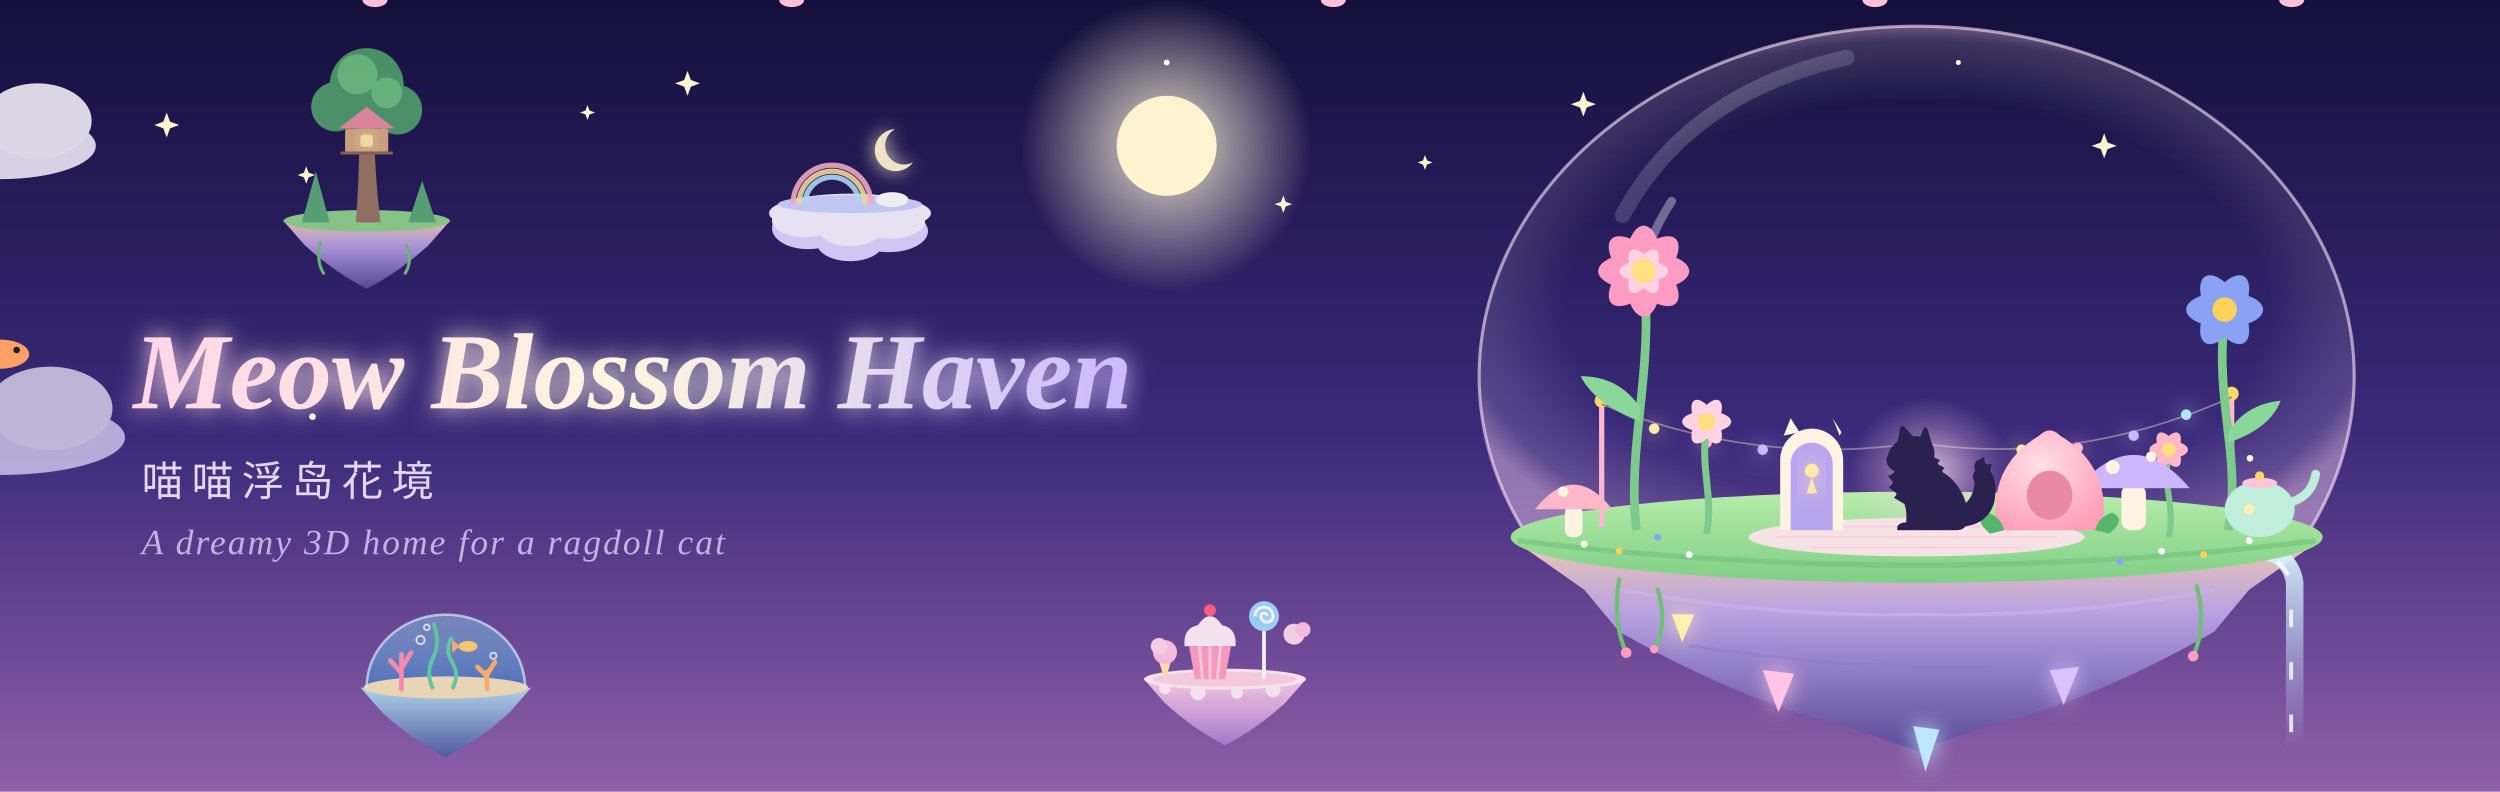
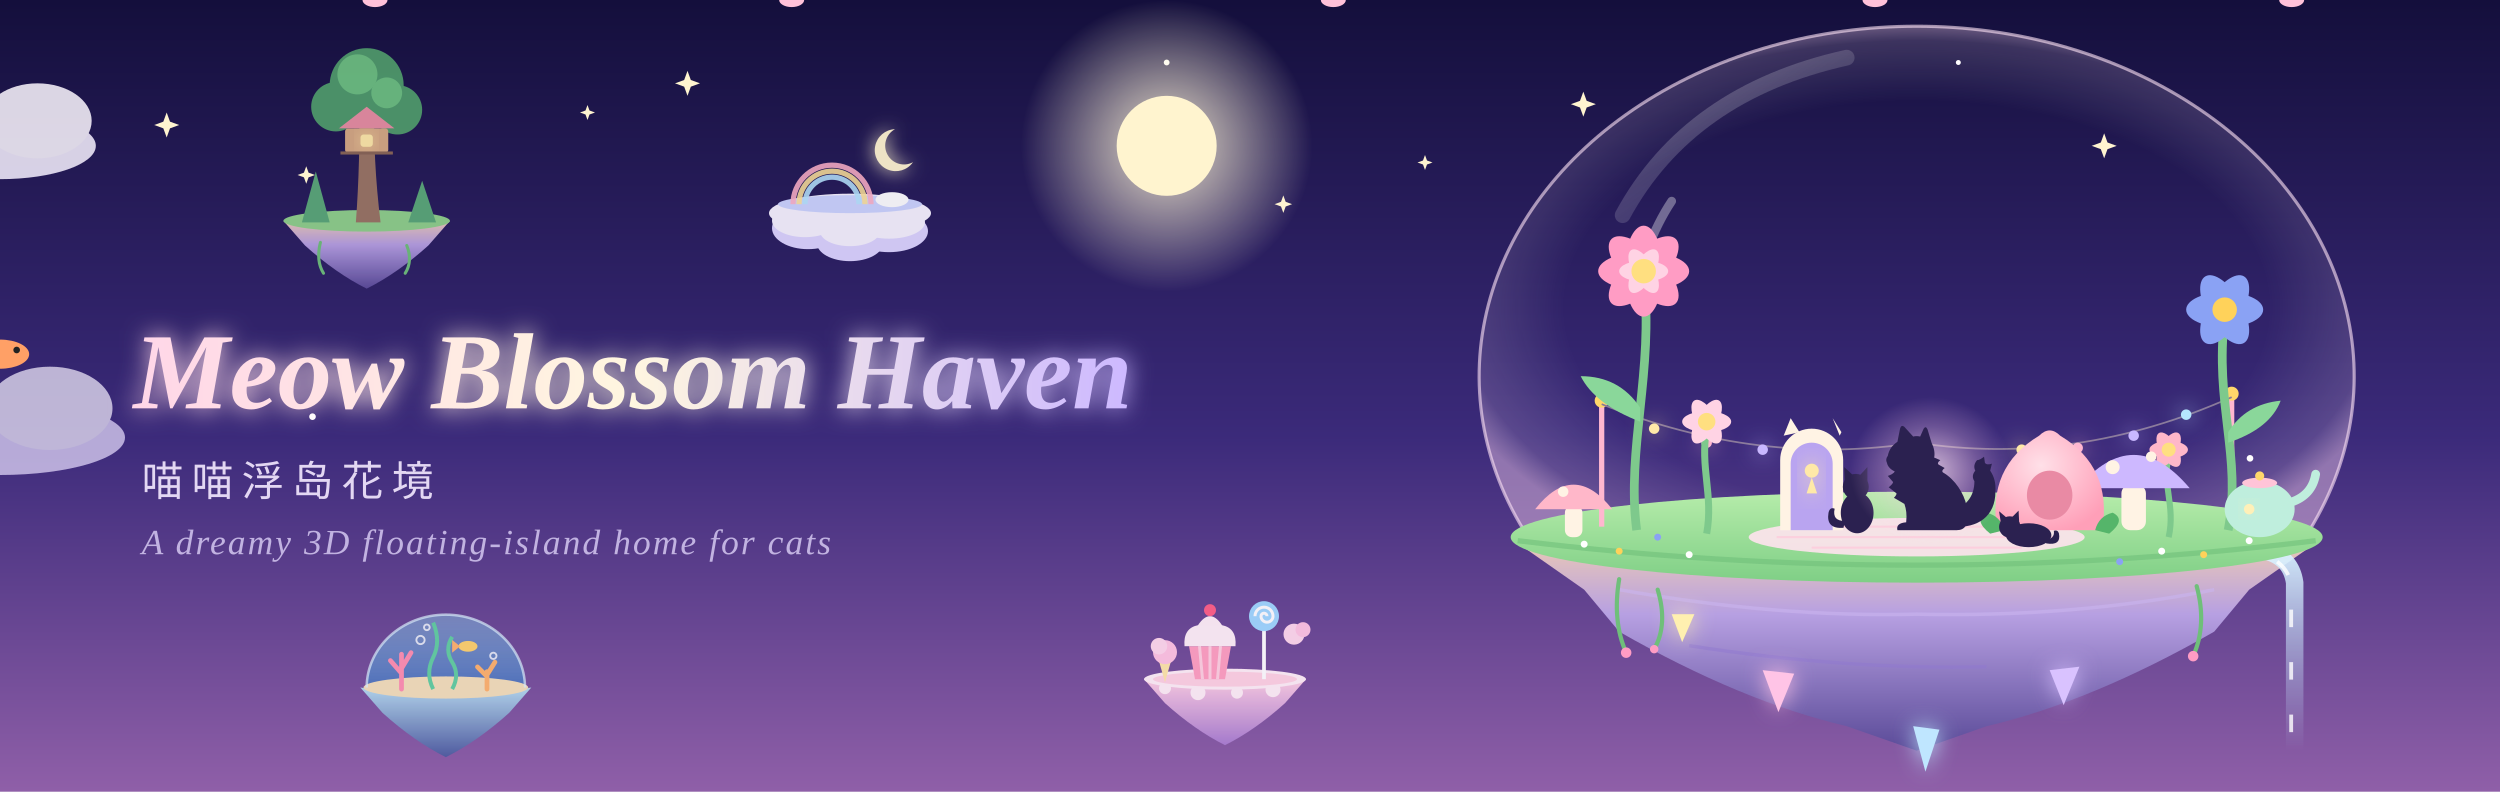
<svg xmlns="http://www.w3.org/2000/svg" viewBox="0 0 1200 380" width="1200" height="380" role="img" aria-labelledby="t d">
  <defs>
    <linearGradient id="sky" x1="0" y1="0" x2="0" y2="1">
      <stop offset="0" stop-color="#140f3c" />
      <stop offset=".55" stop-color="#3b2a7a" />
      <stop offset="1" stop-color="#8f5fa8" />
    </linearGradient>
    <radialGradient id="moonGlow" cx=".5" cy=".5" r=".5">
      <stop offset="0" stop-color="#fff6d8" stop-opacity=".9" />
      <stop offset="1" stop-color="#fff6d8" stop-opacity="0" />
    </radialGradient>
    <radialGradient id="dome" cx=".5" cy=".55" r=".56">
      <stop offset=".72" stop-color="#ffffff" stop-opacity="0" />
      <stop offset=".93" stop-color="#ffe4f6" stop-opacity=".16" />
      <stop offset="1" stop-color="#ffd6f2" stop-opacity=".42" />
    </radialGradient>
    <linearGradient id="gloss" x1="0" y1="0" x2="1" y2="1">
      <stop offset="0" stop-color="#ffffff" stop-opacity=".55" />
      <stop offset="1" stop-color="#ffffff" stop-opacity="0" />
    </linearGradient>
    <linearGradient id="rock" x1="0" y1="0" x2="0" y2="1">
      <stop offset="0" stop-color="#ecc9b4" />
      <stop offset=".35" stop-color="#b7a0e2" />
      <stop offset="1" stop-color="#5a4a98" />
    </linearGradient>
    <linearGradient id="grass" x1="0" y1="0" x2="0" y2="1">
      <stop offset="0" stop-color="#b6ecaa" />
      <stop offset="1" stop-color="#7fcf86" />
    </linearGradient>
    <linearGradient id="title" x1="0" y1="0" x2="1" y2="0">
      <stop offset="0" stop-color="#ffd6e8" />
      <stop offset=".5" stop-color="#fff6e0" />
      <stop offset="1" stop-color="#cdb9ff" />
    </linearGradient>
    <radialGradient id="peach" cx=".42" cy=".35" r=".7">
      <stop offset="0" stop-color="#ffe0e8" />
      <stop offset="1" stop-color="#ff9fb8" />
    </radialGradient>
    <linearGradient id="water" x1="0" y1="0" x2="0" y2="1">
      <stop offset="0" stop-color="#d8f1ff" stop-opacity=".95" />
      <stop offset="1" stop-color="#bfe3ff" stop-opacity="0" />
    </linearGradient>
    <radialGradient id="halo" cx=".5" cy=".5" r=".5">
      <stop offset="0" stop-color="#ffe9f6" stop-opacity=".75" />
      <stop offset=".6" stop-color="#ffd0ec" stop-opacity=".25" />
      <stop offset="1" stop-color="#ffd0ec" stop-opacity="0" />
    </radialGradient>
    <linearGradient id="candyRock" x1="0" y1="0" x2="0" y2="1">
      <stop offset="0" stop-color="#ffd0e4" />
      <stop offset="1" stop-color="#a77ccf" />
    </linearGradient>
    <linearGradient id="seaRock" x1="0" y1="0" x2="0" y2="1">
      <stop offset="0" stop-color="#b4dcf0" />
      <stop offset="1" stop-color="#4a5a9e" />
    </linearGradient>
    <linearGradient id="sea" x1="0" y1="0" x2="0" y2="1">
      <stop offset="0" stop-color="#8fdcf5" stop-opacity=".45" />
      <stop offset="1" stop-color="#3d7fc8" stop-opacity=".75" />
    </linearGradient>
    <filter id="soft" x="-20%" y="-20%" width="140%" height="140%">
      <feGaussianBlur stdDeviation="1.2" />
    </filter>
    <filter id="glow" x="-50%" y="-50%" width="200%" height="200%">
      <feGaussianBlur stdDeviation="6" result="b" />
      <feMerge>
        <feMergeNode in="b" />
        <feMergeNode in="SourceGraphic" />
      </feMerge>
    </filter>
    <g id="star">
      <path d="M0-6 1.6-1.6 6 0 1.6 1.6 0 6-1.6 1.6-6 0-1.6-1.6Z" fill="#fff4d0" />
    </g>
    <g id="petal">
      <ellipse rx="6" ry="3.4" fill="#ffc1d9" />
    </g>
  </defs>
  <style>
    @keyframes twinkle { 0%,100% { opacity: .25 } 50% { opacity: 1 } }
    @keyframes bob { 0%,100% { transform: translateY(0) } 50% { transform: translateY(-9px) } }
    @keyframes drift { from { transform: translateX(-160px) } to { transform: translateX(1360px) } }
    @keyframes fall { 0% { transform: translate(0,-40px) rotate(0) ; opacity: 0 } 10% { opacity: 1 } 100% { transform: translate(-90px,420px) rotate(320deg); opacity: 0 } }
    @keyframes tail { 0%,100% { transform: rotate(-6deg) } 50% { transform: rotate(8deg) } }
    @keyframes blink { 0%,92%,100% { transform: scaleY(1) } 95% { transform: scaleY(.1) } }
    @keyframes shimmer { 0%,100% { opacity: .55 } 50% { opacity: .9 } }
    @keyframes flow { from { stroke-dashoffset: 0 } to { stroke-dashoffset: -60 } }
    @keyframes bulb { 0%,100% { opacity: .45 } 50% { opacity: 1 } }
    @keyframes bobS { 0%,100% { transform: translateY(0) } 50% { transform: translateY(-6px) } }
    @keyframes sway { 0%,100% { transform: rotate(-3deg) } 50% { transform: rotate(3deg) } }
    @keyframes swim { from { transform: translate(-80px,0) } to { transform: translate(1300px,-30px) } }
    .tw { animation: twinkle 3s ease-in-out infinite }
    .isle { animation: bob 6s ease-in-out infinite; transform-box: fill-box }
    .cloud { animation: drift 60s linear infinite }
    .petal { animation: fall 9s linear infinite }
    .tail { animation: tail 2.6s ease-in-out infinite; transform-box: fill-box; transform-origin: 0% 100% }
    .eye { animation: blink 5s infinite; transform-box: fill-box; transform-origin: center }
    .shim { animation: shimmer 4s ease-in-out infinite }
    .fish { animation: swim 26s linear infinite }
    .fall { animation: flow 1.2s linear infinite }
    .bulb { animation: bulb 2.4s ease-in-out infinite }
    .rock { animation: bobS 5s ease-in-out infinite; transform-box: fill-box }
    .sway { animation: sway 5s ease-in-out infinite; transform-box: fill-box; transform-origin: 50% 100% }
    @media (prefers-reduced-motion: reduce) { * { animation: none !important } }
  </style>
  <rect width="1200" height="380" fill="url(#sky)" />
  <g>
    <use href="#star" x="80" y="60" class="tw" style="animation-delay:-.2s" />
    <use href="#star" x="210" y="120" class="tw" style="animation-delay:-1.1s" transform="scale(.7)" />
    <use href="#star" x="330" y="40" class="tw" style="animation-delay:-2s" />
    <use href="#star" x="470" y="90" class="tw" style="animation-delay:-.7s" transform="scale(.6)" />
    <use href="#star" x="760" y="50" class="tw" style="animation-delay:-1.6s" />
    <use href="#star" x="880" y="140" class="tw" style="animation-delay:-.4s" transform="scale(.7)" />
    <use href="#star" x="1010" y="70" class="tw" style="animation-delay:-2.4s" />
    <use href="#star" x="1140" y="130" class="tw" style="animation-delay:-1.3s" transform="scale(.6)" />
    <circle cx="150" cy="200" r="1.6" fill="#fff" class="tw" style="animation-delay:-.9s" />
    <circle cx="560" cy="30" r="1.4" fill="#fff" class="tw" style="animation-delay:-1.7s" />
    <circle cx="1080" cy="220" r="1.6" fill="#fff" class="tw" style="animation-delay:-.3s" />
    <circle cx="940" cy="30" r="1.2" fill="#fff" class="tw" style="animation-delay:-2.2s" />
  </g>
  <circle cx="560" cy="70" r="70" fill="url(#moonGlow)" class="shim" />
  <circle cx="560" cy="70" r="24" fill="#fff4cf" />
  <g class="cloud" style="animation-delay:-12s" opacity=".85">
    <g transform="translate(0 70)">
      <ellipse cx="0" cy="0" rx="46" ry="16" fill="#f7f1ff" />
      <ellipse cx="-22" cy="-8" rx="22" ry="14" fill="#f7f1ff" />
      <ellipse cx="18" cy="-12" rx="26" ry="18" fill="#fdf8ff" />
    </g>
  </g>
  <g class="cloud" style="animation-delay:-41s; animation-duration:80s" opacity=".7">
    <g transform="translate(0 210)">
      <ellipse cx="0" cy="0" rx="60" ry="18" fill="#e9e0ff" />
      <ellipse cx="-26" cy="-10" rx="28" ry="16" fill="#efe8ff" />
      <ellipse cx="24" cy="-14" rx="30" ry="20" fill="#f6f1ff" />
    </g>
  </g>
  <g class="fish" style="animation-delay:-8s">
    <g transform="translate(0 170)">
      <ellipse rx="14" ry="7" fill="#ffa066" />
      <path d="M-12 0-24-8-24 8Z" fill="#ff8f7a" />
      <circle cx="8" cy="-2" r="1.6" fill="#222" />
    </g>
  </g>
  <g transform="translate(176 106) scale(.74)" opacity=".92">
    <g class="rock" style="animation-delay:-1.5s">
      <path d="M-54 0 Q0 10 54 0 L40 16 Q20 34 0 44 Q-20 34 -40 16Z" fill="url(#rock)" />
      <path d="M-30 14 q-3 12 2 20 M26 16 q4 10 -1 18" stroke="#6fbf7a" stroke-width="2" fill="none" stroke-linecap="round" />
      <ellipse rx="54" ry="7" fill="#8fd08a" />
      <path d="M-42 1 L-33 -32 L-24 1Z M27 1 L36 -26 L45 1Z" fill="#5aa877" />
      <path d="M-7 1 Q-4 -40 -5 -78 L5 -78 Q4 -40 9 1Z" fill="#9a7563" />
      <g fill="#4f9a6a">
        <circle cx="0" cy="-88" r="24" />
        <circle cx="-20" cy="-74" r="16" />
        <circle cx="20" cy="-72" r="16" />
      </g>
      <g fill="#6cbf80">
        <circle cx="-6" cy="-95" r="13" />
        <circle cx="13" cy="-83" r="10" />
      </g>
      <g transform="translate(0 -46)">
        <rect x="-14" y="-14" width="28" height="16" rx="2" fill="#d6a983" />
        <path d="M-18 -14 L0 -28 L18 -14Z" fill="#e88ea2" />
        <rect x="-4" y="-10" width="8" height="8" rx="2" fill="#ffe9a8" filter="url(#glow)" class="bulb" />
        <path d="M-17 2 h34" stroke="#8a6656" stroke-width="2" />
      </g>
    </g>
  </g>
  <g transform="translate(408 98) scale(.72)" opacity=".92">
    <g class="rock" style="animation-delay:-3.2s">
      <g fill="#ddd5ff">
        <ellipse cx="-28" cy="16" rx="24" ry="14" />
        <ellipse cx="26" cy="18" rx="26" ry="14" />
        <ellipse cx="0" cy="26" rx="22" ry="12" />
      </g>
      <g fill="#f7f3ff">
        <ellipse cx="0" cy="6" rx="54" ry="13" />
        <ellipse cx="-30" cy="11" rx="22" ry="11" />
        <ellipse cx="26" cy="12" rx="24" ry="11" />
        <ellipse cx="0" cy="18" rx="20" ry="10" />
      </g>
      <ellipse rx="48" ry="6" fill="#cdd5ff" />
      <g fill="none" stroke-width="3.5" opacity=".9">
        <path d="M-38 0 A26 26 0 0 1 14 0" stroke="#ffb3c8" />
        <path d="M-34 0 A22 22 0 0 1 10 0" stroke="#ffe39a" />
        <path d="M-30 0 A18 18 0 0 1 6 0" stroke="#b8e6ff" />
      </g>
      <path d="M30 -50 a14 14 0 1 0 12 22 a11 11 0 1 1 -12 -22Z" fill="#fff4cf" filter="url(#glow)" class="shim" />
      <ellipse cx="28" cy="-3" rx="11" ry="5" fill="#ffffff" />
    </g>
  </g>
  <g transform="translate(588 326) scale(.72)" opacity=".92">
    <g class="rock" style="animation-delay:-.6s">
      <path d="M-54 0 Q0 10 54 0 L40 16 Q20 34 0 44 Q-20 34 -40 16Z" fill="url(#candyRock)" />
      <ellipse rx="54" ry="7" fill="#fff0f6" />
      <g fill="#fff0f6">
        <circle cx="-40" cy="6" r="4" />
        <circle cx="-18" cy="9" r="5" />
        <circle cx="8" cy="9" r="4" />
        <circle cx="32" cy="7" r="5" />
      </g>
      <ellipse rx="48" ry="5" fill="#ffd2e3" />
      <g transform="translate(-10 0)">
        <path d="M-14 -22 L14 -22 L10 0 L-10 0Z" fill="#ff9fc0" />
        <path d="M-7 -22 L-5 0 M0 -22 V0 M7 -22 L5 0" stroke="#ffd0e0" stroke-width="2" />
        <path d="M-17 -22 Q-18 -34 -8 -36 Q0 -48 8 -36 Q18 -34 17 -22Z" fill="#fff0f6" />
        <circle cx="0" cy="-46" r="4" fill="#ff5f86" />
      </g>
      <path d="M26 0 V-34" stroke="#ffffff" stroke-width="2.5" />
      <circle cx="26" cy="-42" r="10" fill="#9fd8ff" />
      <path d="M20 -42 a6 6 0 0 1 12 0 a4 4 0 0 1 -8 0 a2 2 0 0 1 4 0" stroke="#ffffff" stroke-width="2" fill="none" />
      <g transform="translate(-40 0)">
        <path d="M-4 -12 L0 2 L4 -12Z" fill="#ffe7a8" />
        <circle cx="0" cy="-18" r="8" fill="#ffc4e2" />
        <circle cx="-4" cy="-22" r="5.5" fill="#ffd8ec" />
      </g>
      <g transform="translate(46 -30)">
        <circle r="7" fill="#ffd8ec" />
        <circle cx="6" cy="-3" r="5" fill="#ffc4e2" />
      </g>
    </g>
  </g>
  <g transform="translate(214 330) scale(.76)" opacity=".92">
    <g class="rock" style="animation-delay:-2.4s">
      <path d="M-54 0 Q0 10 54 0 L40 16 Q20 34 0 44 Q-20 34 -40 16Z" fill="url(#seaRock)" />
      <path d="M-50 0 A50 46 0 0 1 50 0Z" fill="url(#sea)" />
      <ellipse rx="52" ry="7" fill="#f3dfb8" />
      <path d="M-28 1 V-14 M-28 -9 l-7 -8 M-28 -12 l6 -10 M-28 -15 v-6" stroke="#ff8fb0" stroke-width="3" stroke-linecap="round" fill="none" />
      <path d="M26 1 V-10 M26 -7 l-6 -6 M26 -8 l5 -8" stroke="#ffb36a" stroke-width="3" stroke-linecap="round" fill="none" />
      <path d="M-8 1 q-5 -10 0 -20 q5 -10 0 -22 M4 1 q5 -9 0 -17 q-5 -8 0 -16" stroke="#5fcf9f" stroke-width="2.5" fill="none" class="sway" />
      <g transform="translate(14 -26)">
        <ellipse rx="6" ry="3.4" fill="#ffd36a" />
        <path d="M-5 0 -10 -4 -10 4Z" fill="#ffb36a" />
      </g>
      <g fill="none" stroke="#ffffff" stroke-opacity=".8" stroke-width="1.2" class="shim">
        <circle cx="-16" cy="-30" r="2.6" />
        <circle cx="-12" cy="-38" r="1.8" />
        <circle cx="30" cy="-20" r="2" />
      </g>
      <path d="M-50 0 A50 46 0 0 1 50 0" fill="none" stroke="#dff6ff" stroke-opacity=".7" stroke-width="1.6" class="shim" />
    </g>
  </g>
  <g transform="translate(416 26) scale(.84)">
    <g class="isle">
      <path d="M378 276 A250 200 0 1 1 822 276Z" fill="url(#dome)" />
      <path d="M378 276 A250 200 0 1 1 822 276" fill="none" stroke="#ffe4f6" stroke-opacity=".6" stroke-width="1.8" class="shim" />
      <path d="M432 92 Q470 22 560 2" fill="none" stroke="url(#gloss)" stroke-width="9" stroke-linecap="round" opacity=".55" />
      <path d="M446 112 Q452 96 460 84" fill="none" stroke="#ffffff" stroke-width="5" stroke-linecap="round" opacity=".35" />
      <path d="M370 278 Q600 300 830 278 L790 306 L770 330 Q700 370 640 384 L600 398 L560 384 Q500 370 430 330 L410 306Z" fill="url(#rock)" />
      <path d="M430 306 Q520 322 600 320 Q690 322 770 306" stroke="#c9b4ee" stroke-width="2" fill="none" opacity=".6" />
      <path d="M470 338 Q560 352 640 350" stroke="#8f78cf" stroke-width="2" fill="none" opacity=".5" />
      <g class="shim" filter="url(#glow)">
        <path d="M512 352 l9 24 l9 -22Z" fill="#ffc4e6" />
        <path d="M598 384 l7 26 l8 -24Z" fill="#bfe6ff" />
        <path d="M676 352 l8 20 l9 -22Z" fill="#d9c2ff" />
        <path d="M460 320 l6 16 l7 -16Z" fill="#fff0b0" />
      </g>
      <path d="M430 300 q-4 24 4 42 M452 306 q6 20 -2 34 M760 304 q6 22 -2 40" stroke="#6fbf7a" stroke-width="2.4" fill="none" stroke-linecap="round" />
      <g fill="#ff9cc4">
        <circle cx="434" cy="342" r="3" />
        <circle cx="450" cy="340" r="2.4" />
        <circle cx="758" cy="344" r="3" />
      </g>
      <path d="M800 284 q14 4 16 18 l0 96" stroke="url(#water)" stroke-width="10" fill="none" stroke-linecap="round" />
      <path d="M806 290 q8 6 8 16 l0 90" stroke="#ffffff" stroke-opacity=".8" stroke-width="2.2" fill="none" stroke-dasharray="10 20" class="fall" />
      <ellipse cx="600" cy="276" rx="232" ry="26" fill="url(#grass)" />
      <path d="M372 278 Q600 306 828 278" stroke="#6fbf7a" stroke-width="3" fill="none" opacity=".6" />
      <ellipse cx="600" cy="276" rx="96" ry="11" fill="#ffe3ee" opacity=".9" />
      <path d="M520 276 h160 M540 270 h120 M540 282 h120" stroke="#ffc7da" stroke-width="1.2" opacity=".7" />
      <g fill="#ffffff">
        <circle cx="410" cy="280" r="2" />
        <circle cx="470" cy="286" r="2" />
        <circle cx="740" cy="284" r="2" />
        <circle cx="790" cy="278" r="2" />
      </g>
      <g fill="#ffd25a">
        <circle cx="430" cy="284" r="2" />
        <circle cx="764" cy="286" r="2" />
      </g>
      <g fill="#8aa2f4">
        <circle cx="452" cy="276" r="2" />
        <circle cx="716" cy="290" r="2" />
      </g>
      <path d="M420 270 V200 M780 270 V196" stroke="#ffb7cf" stroke-width="3" />
      <circle cx="420" cy="198" r="4" fill="#ffd76a" />
      <circle cx="780" cy="194" r="4" fill="#ffd76a" />
      <path d="M420 200 Q510 236 600 222 Q690 236 780 196" stroke="#8a7a9a" stroke-width="1" fill="none" />
      <g filter="url(#glow)">
        <circle cx="450" cy="214" r="3" fill="#ffe9a8" class="bulb" />
        <circle cx="480" cy="222" r="3" fill="#ffb7d0" class="bulb" style="animation-delay:-.6s" />
        <circle cx="512" cy="226" r="3" fill="#c9b8ff" class="bulb" style="animation-delay:-1.2s" />
        <circle cx="544" cy="226" r="3" fill="#b5e6ff" class="bulb" style="animation-delay:-1.8s" />
        <circle cx="660" cy="226" r="3" fill="#ffe9a8" class="bulb" style="animation-delay:-.3s" />
        <circle cx="692" cy="225" r="3" fill="#ffb7d0" class="bulb" style="animation-delay:-.9s" />
        <circle cx="724" cy="218" r="3" fill="#c9b8ff" class="bulb" style="animation-delay:-1.5s" />
        <circle cx="754" cy="206" r="3" fill="#b5e6ff" class="bulb" style="animation-delay:-2.1s" />
      </g>
      <g class="sway">
        <path d="M440 272 C434 226 450 180 444 128" stroke="#7ec98c" stroke-width="5" fill="none" />
        <path d="M442 210 q-26 -10 -34 -26 q22 0 34 18Z" fill="#8ad79a" />
        <g transform="translate(444 124)">
          <g fill="#ff9cc4">
            <ellipse rx="26" ry="11" />
            <ellipse rx="26" ry="11" transform="rotate(45)" />
            <ellipse rx="26" ry="11" transform="rotate(90)" />
            <ellipse rx="26" ry="11" transform="rotate(135)" />
          </g>
          <g fill="#ffd3e4">
            <ellipse rx="14" ry="6" />
            <ellipse rx="14" ry="6" transform="rotate(60)" />
            <ellipse rx="14" ry="6" transform="rotate(120)" />
          </g>
          <circle r="7" fill="#ffdf80" />
        </g>
      </g>
      <g class="sway" style="animation-delay:-2s">
        <path d="M778 272 C786 230 770 200 776 150" stroke="#7ec98c" stroke-width="5" fill="none" />
        <path d="M778 222 q24 -8 30 -24 q-20 2 -30 18Z" fill="#8ad79a" />
        <g transform="translate(776 146)">
          <g fill="#8aa2f4">
            <ellipse rx="22" ry="10" />
            <ellipse rx="22" ry="10" transform="rotate(60)" />
            <ellipse rx="22" ry="10" transform="rotate(120)" />
          </g>
          <circle r="7" fill="#ffd25a" />
        </g>
      </g>
      <g class="sway" style="animation-delay:-1s">
        <path d="M480 274 C484 252 476 236 480 214" stroke="#7ec98c" stroke-width="4" fill="none" />
        <g transform="translate(480 210)">
          <g fill="#ffd3e4">
            <ellipse rx="14" ry="6" />
            <ellipse rx="14" ry="6" transform="rotate(60)" />
            <ellipse rx="14" ry="6" transform="rotate(120)" />
          </g>
          <circle r="5" fill="#ffdf80" />
        </g>
      </g>
      <g class="sway" style="animation-delay:-3s">
        <path d="M744 276 C748 258 740 246 744 230" stroke="#7ec98c" stroke-width="3.5" fill="none" />
        <g transform="translate(744 226)">
          <g fill="#ffb7c9">
            <ellipse rx="11" ry="5" />
            <ellipse rx="11" ry="5" transform="rotate(60)" />
            <ellipse rx="11" ry="5" transform="rotate(120)" />
          </g>
          <circle r="4" fill="#ffdf80" />
        </g>
      </g>
      <g transform="translate(724 272)">
        <rect x="-7" y="-26" width="14" height="26" rx="5" fill="#fff3e4" />
        <path d="M-32 -24 Q0 -62 32 -24Z" fill="#cdb8ff" />
        <circle cx="-12" cy="-36" r="4" fill="#fff3e4" />
        <circle cx="10" cy="-42" r="3" fill="#fff3e4" />
      </g>
      <g transform="translate(404 276)">
        <rect x="-5" y="-18" width="10" height="18" rx="4" fill="#fff3e4" />
        <path d="M-22 -16 Q0 -44 22 -16Z" fill="#ffb7c9" />
        <circle cx="-6" cy="-26" r="3" fill="#fff3e4" />
      </g>
      <g transform="translate(796 276)">
        <ellipse cx="0" cy="-16" rx="20" ry="16" fill="#bfeedd" />
        <path d="M18 -20 q12 -4 14 -16" stroke="#bfeedd" stroke-width="5" fill="none" stroke-linecap="round" />
        <ellipse cx="0" cy="-31" rx="10" ry="3" fill="#ffc4d8" />
        <circle cx="0" cy="-35" r="2.6" fill="#ffd76a" />
        <circle cx="-6" cy="-16" r="3" fill="#fff0b8" filter="url(#glow)" class="bulb" />
      </g>
      <g transform="translate(540 272)">
        <path d="M-18 0 V-40 A18 18 0 0 1 18 -40 V0Z" fill="#fff3e4" />
        <path d="M-12 0 V-38 A12 12 0 0 1 12 -38 V0Z" fill="#b9a4f0" />
        <path d="M0 -30 a4 4 0 1 1 0.1 0 l3 9 h-6Z" fill="#ffe9a8" filter="url(#glow)" class="shim" />
        <path d="M-16 -54 l4 -10 l5 8Z M16 -54 l-4 -10 l5 8Z" fill="#fff3e4" />
      </g>
      <g transform="translate(676 272)">
        <path d="M-30 0 Q-36 -36 -6 -54 Q0 -60 6 -54 Q36 -36 30 0Z" fill="url(#peach)" />
        <ellipse cx="0" cy="-20" rx="13" ry="14" fill="#e98aa4" />
        <path d="M-34 2 q-10 -8 -2 -12 q8 2 10 10Z M34 2 q10 -8 2 -12 q-8 2 -10 10Z" fill="#55b56a" />
      </g>
+       <g fill="#2b2150">
+         <g transform="translate(566 273) scale(.78)">
+           <ellipse cx="0" cy="-14" rx="12" ry="15" />
+           <circle cx="-1" cy="-33" r="9.5" />
+           <path d="M-9 -37 L-9.5 -47.5 L-3 -41.5Z M2 -41.5 L7.5 -47.5 L7.5 -37Z" />
+           <path d="M-10 -3 Q-23 -2 -21 -14 Q-20 -18.5 -16.5 -17 Q-18.5 -8 -9 -8Z" />
+         </g>
+         <g transform="translate(664 281) scale(.72)">
+           <ellipse cx="0" cy="-8.5" rx="18" ry="9.5" />
+           <circle cx="-15" cy="-15" r="8.5" />
+           <path d="M-22 -18 L-23.5 -27.5 L-17 -22Z M-13 -23 L-8 -28 L-7.5 -18Z" />
+           <path d="M14 -2 Q26 0 24 -10 Q23 -13 20 -12 Q21 -5 12 -5Z" />
+         </g>
+       </g>
      <ellipse cx="608" cy="238" rx="46" ry="42" fill="url(#halo)" class="shim" />
      <g transform="translate(608 272)" fill="#2b2150">
        <g class="tail">
          <path d="M13 -2 C27 -1 37 -8 37 -22 Q37.5 -29 34 -34 L35 -38 Q32 -37 31 -38.5 L30.5 -42 Q28 -40 26.5 -40 Q24 -37 25.5 -34 Q23 -31 25 -28 C25 -19 20 -13 10 -10Z" />
        </g>
        <path d="M-19 0 Q-20 -4 -14 -4.5 C-13.5 -9 -14 -12 -15 -15 L-21 -18.5 Q-19.5 -20 -19.5 -21 L-24 -24.5 Q-21.5 -26.5 -21.5 -27.5 L-24.5 -31 Q-21.5 -32 -20.5 -33.5 C-22.5 -34.5 -24.5 -36 -25 -38.5 Q-26 -40.5 -24.5 -42.5 C-23.8 -46 -22 -48.5 -19 -50.5 L-17.5 -58 Q-16.8 -60.5 -15 -59 L-10 -53.5 Q-8 -54 -6 -53.5 L-4 -58 Q-2.8 -59.8 -1.8 -57.6 L0.5 -50 C2 -47 2.5 -44 2 -41.5 L5.5 -40 Q3.5 -38.5 4.5 -37.5 L8 -35.5 Q6 -34 7 -33 C14 -29 19 -21 20.5 -14 Q23 -7 20 -2.5 Q18.5 0 15 0Z" />
      </g>
    </g>
  </g>
  <g>
    <use href="#petal" x="180" y="0" class="petal" style="animation-delay:-1s" />
    <use href="#petal" x="380" y="0" class="petal" style="animation-delay:-4s; animation-duration:11s" />
    <use href="#petal" x="640" y="0" class="petal" style="animation-delay:-6.5s" />
    <use href="#petal" x="900" y="0" class="petal" style="animation-delay:-2.5s; animation-duration:12s" />
    <use href="#petal" x="1100" y="0" class="petal" style="animation-delay:-8s" />
  </g>
  <text x="64" y="196" font-family="Cormorant Garamond, Georgia, 'Times New Roman', serif" font-style="italic" font-weight="700" font-size="52" fill="url(#title)" filter="url(#glow)">Meow Blossom Haven</text>
  <text x="68" y="238" font-family="'PingFang SC','Hiragino Sans GB','Microsoft YaHei','Noto Sans SC',sans-serif" font-size="20" letter-spacing="4" fill="#f4e9ff" opacity=".9">喵喵浮岛花境</text>
-   <text x="68" y="266" font-family="Georgia, 'Times New Roman', serif" font-style="italic" font-size="17" letter-spacing="1" fill="#e6dbff" opacity=".75">A dreamy 3D home for a ragdoll cat</text>
+   <text x="68" y="266" font-family="Georgia, 'Times New Roman', serif" font-style="italic" font-size="17" letter-spacing="1" fill="#e6dbff" opacity=".75">A dreamy 3D floating-island home for cats</text>
</svg>
